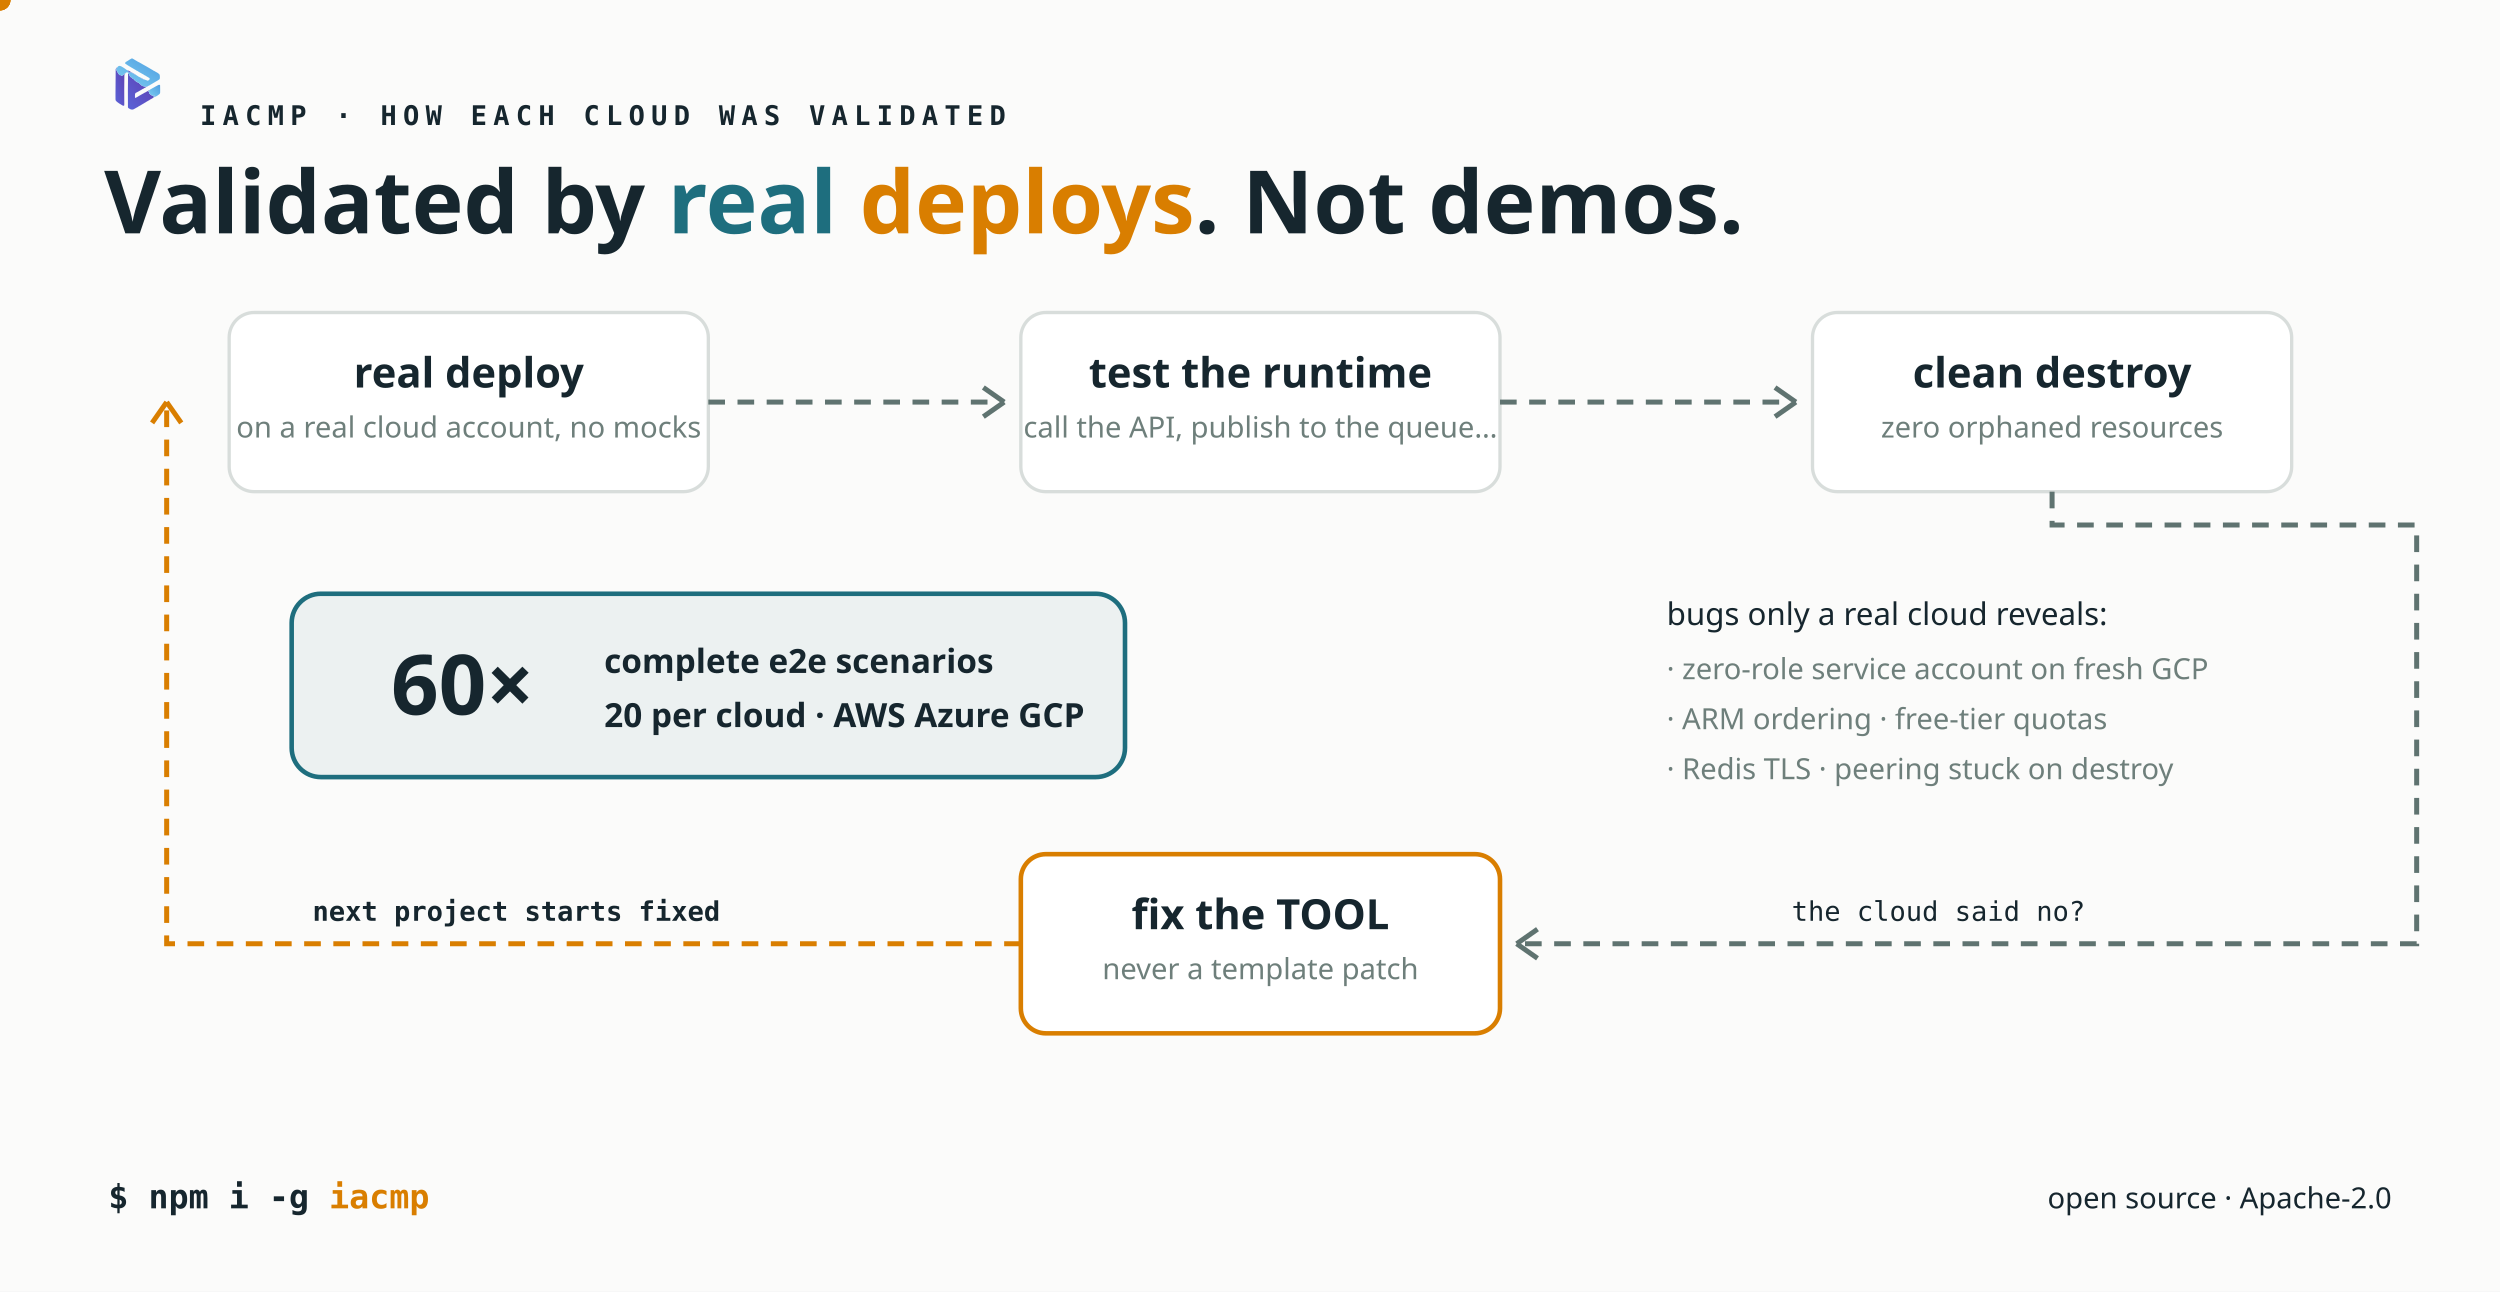
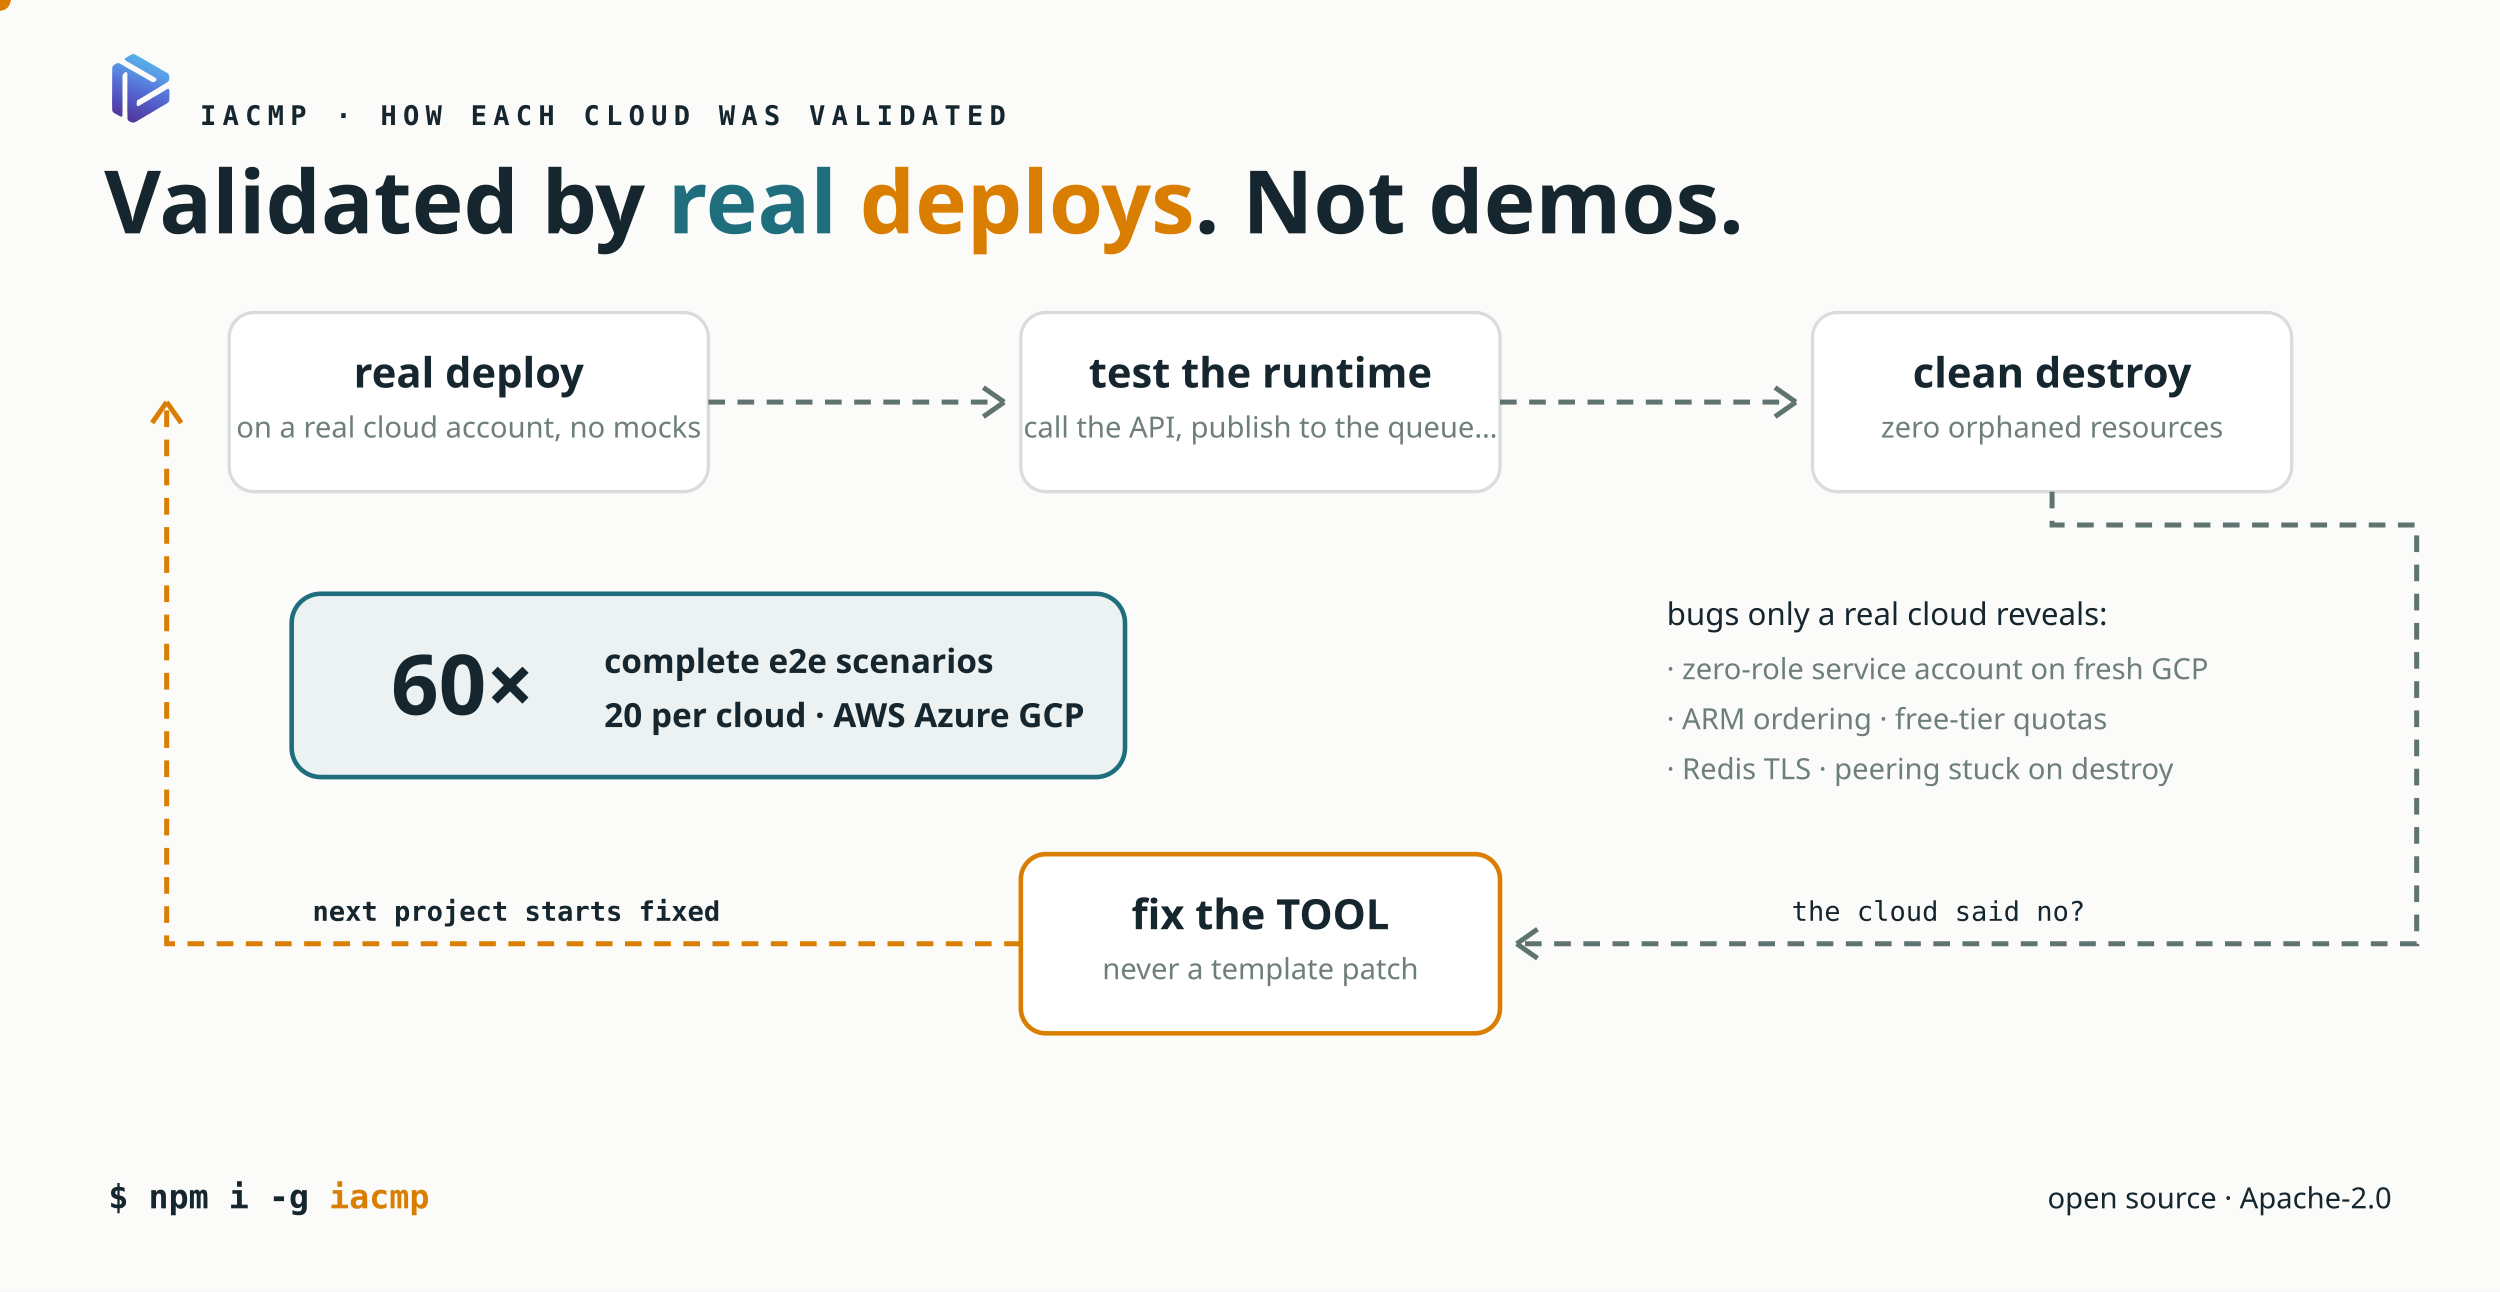
<svg xmlns="http://www.w3.org/2000/svg" viewBox="0 0 1200 620" font-family="'Avenir Next','Segoe UI',system-ui,sans-serif">
  <defs>
-     <linearGradient id="lgBack" x1="0" y1="0" x2="1" y2="1">
-       <stop offset="0" stop-color="#7FD0F2" />
-       <stop offset="1" stop-color="#4D9CE0" />
-     </linearGradient>
-     <linearGradient id="lgFront" x1="0" y1="0" x2="1" y2="1">
-       <stop offset="0" stop-color="#5A63D8" />
-       <stop offset="1" stop-color="#5F3DAE" />
+     <linearGradient id="lgMark" x1="0.65" y1="1" x2="0.35" y2="0">
+       <stop offset="0" stop-color="#56B8E9" />
+       <stop offset="0.25" stop-color="#599DE7" />
+       <stop offset="0.5" stop-color="#5570D7" />
+       <stop offset="0.75" stop-color="#5151BB" />
+       <stop offset="1" stop-color="#51359A" />
    </linearGradient>
  </defs>
  <style>
  text { fill: #16262E; }
  .mono { font-family: ui-monospace,'SF Mono',Menlo,Consolas,monospace; }
  .sub { fill: #6E7F7B; }
  .wire { fill: none; stroke: #5F7370; stroke-width: 2.4; stroke-dasharray: 8 6; animation: march 1.5s linear infinite; }
  .wire.fix { stroke: #D97E00; }
  .tip { fill: none; stroke: #5F7370; stroke-width: 2.4; }
  .tip.fix { stroke: #D97E00; }
  @keyframes march { to { stroke-dashoffset: -14; } }
  .pulse { fill: #D97E00; }
  .p1 { offset-path: path('M340 193 L 482 193'); animation: tr 3s linear infinite; }
  .p2 { offset-path: path('M720 193 L 862 193'); animation: tr 3s linear infinite .75s; }
  .p3 { offset-path: path('M985 236 L 985 252 L 1160 252 L 1160 453 L 728 453'); animation: tr 3s linear infinite 1.5s; }
  .p4 { offset-path: path('M490 453 L 80 453 L 80 193 L 100 193'); animation: tr 3s linear infinite 2.25s; }
  @keyframes tr { from { offset-distance: 0%; opacity: 0; } 10% { opacity: 1; } 90% { opacity: 1; } to { offset-distance: 100%; opacity: 0; } }
</style>
  <rect width="1200" height="620" fill="#FBFBFA" />
-   <g transform="translate(50,22) scale(0.30)">
+   <g transform="translate(52,24) scale(0.34)">
    <g transform="scale(0.151515)">
-       <g transform="translate(0,804) scale(0.1,-0.1)" fill="url(#lgFront)" stroke="none">
-         <path d="M1347 5755 c-20 -14 -37 -30 -37 -35 0 -5 -20 -32 -45 -59 -26 -31 -46 -64 -49 -83 -6 -40 -21 -1969 -21 -2718 0 -522 1 -547 20 -585 34 -70 196 -217 280 -254 27 -12 62 -37 78 -56 19 -23 48 -42 90 -57 34 -12 79 -38 100 -57 21 -19 67 -49 100 -66 34 -17 80 -42 102 -55 34 -19 48 -22 89 -16 69 11 81 43 71 191 -11 178 -6 2854 6 2980 15 153 37 205 106 256 30 23 51 44 47 47 -4 4 -9 1 -11 -6 -3 -6 -9 -10 -14 -6 -5 3 -9 0 -9 -6 0 -7 -7 -9 -16 -6 -14 5 -44 -14 -44 -29 0 -4 -6 -13 -12 -20 -25 -27 -33 -40 -46 -69 -10 -22 -16 -26 -22 -17 -6 10 -9 8 -15 -8 -3 -12 -11 -19 -16 -16 -5 4 -9 -1 -9 -10 0 -8 -8 -18 -17 -21 -34 -11 -68 -29 -87 -46 -11 -10 -31 -18 -45 -19 -24 0 -24 -1 -6 -9 17 -7 17 -9 3 -9 -10 -1 -18 -7 -19 -13 0 -7 -4 -4 -9 7 -5 11 -9 14 -9 8 -1 -21 -61 -16 -62 5 0 14 -2 14 -9 -3 -5 -11 -9 -15 -9 -9 -1 7 -10 14 -21 17 -12 3 -20 14 -20 26 0 18 -5 20 -60 16 -33 -2 -60 0 -60 6 0 5 -11 9 -25 9 -21 0 -25 5 -25 29 0 22 -6 30 -24 35 -14 3 -26 16 -30 31 -4 14 -11 25 -16 25 -6 0 -10 9 -10 20 0 11 -4 20 -9 20 -5 0 -13 9 -16 20 -3 11 -13 20 -21 20 -8 0 -14 7 -14 15 0 7 -6 18 -13 22 -12 8 -34 62 -42 102 -2 12 -15 32 -29 46 -14 14 -26 33 -26 41 0 8 -7 17 -15 20 -8 3 -17 22 -21 42 -4 21 -11 42 -16 48 -20 26 26 195 63 235 49 51 48 59 -4 24z" />
-         <path d="M2420 5484 c0 -18 50 -49 73 -45 4 0 7 -6 7 -14 0 -8 5 -15 10 -15 6 0 10 -7 10 -15 0 -8 4 -15 8 -15 7 0 12 -21 15 -67 0 -12 12 -27 24 -34 14 -7 21 -19 18 -26 -2 -8 0 -11 5 -8 6 3 11 -6 11 -22 1 -21 3 -23 6 -8 3 11 10 25 15 30 8 7 9 5 5 -7 -12 -33 90 -50 122 -19 10 9 26 11 55 6 23 -4 56 -7 74 -7 23 0 32 -4 33 -16 0 -14 2 -13 9 3 11 27 -13 47 -99 80 -38 14 -77 35 -87 46 -24 27 -85 58 -154 79 -31 9 -76 31 -99 48 -43 31 -61 39 -61 26z" />
-         <path d="M2930 5206 c0 -20 17 -29 23 -14 5 13 11 -18 7 -37 -1 -5 4 -5 11 2 13 13 35 7 62 -15 14 -13 17 -13 18 -1 0 8 5 2 11 -13 7 -20 17 -28 34 -28 16 0 24 -6 24 -17 0 -9 3 -13 7 -10 3 4 12 -2 20 -13 8 -11 20 -20 28 -20 8 0 29 -6 47 -14 48 -21 70 -29 96 -33 44 -7 13 15 -58 42 -40 15 -92 45 -120 69 -28 24 -67 48 -89 54 -21 7 -55 23 -75 37 -43 29 -46 30 -46 11z" />
-         <path d="M2524 5172 c-16 -10 -29 -3523 -14 -3607 16 -84 31 -102 117 -141 41 -19 90 -46 108 -60 96 -73 323 -77 405 -7 22 19 75 48 118 65 46 17 91 43 112 63 20 20 61 43 95 55 69 24 100 43 132 81 14 16 47 35 83 47 33 12 80 37 105 57 24 21 71 48 102 60 32 13 76 40 98 60 23 21 72 49 115 66 48 18 86 41 105 62 17 19 53 42 81 52 52 20 121 63 143 89 7 8 38 25 69 36 31 12 75 38 97 59 24 22 71 49 113 65 52 20 80 37 98 61 17 23 42 39 77 51 73 23 118 48 146 78 13 14 51 35 85 46 34 11 83 38 109 59 26 22 53 41 60 44 6 2 10 7 7 10 -5 5 -21 3 -85 -13 -42 -10 -64 0 -53 24 12 27 35 38 115 56 52 12 65 20 76 52 17 47 -127 65 -218 28 -50 -20 -85 -16 -85 11 0 12 -7 19 -20 19 -13 0 -20 7 -20 20 0 15 -7 20 -25 20 -15 0 -25 6 -25 14 0 8 -13 17 -30 21 -16 4 -32 15 -35 26 -4 10 -15 19 -26 19 -12 0 -19 7 -19 20 0 11 -7 20 -15 20 -8 0 -15 4 -15 9 0 5 -9 12 -19 16 -11 3 -23 15 -26 25 -4 11 -12 17 -21 13 -10 -4 -14 3 -14 26 0 17 4 31 9 31 20 0 42 54 44 105 1 29 -1 51 -5 48 -5 -2 -8 -14 -9 -26 0 -12 -3 -17 -5 -10 -5 11 -86 10 -121 -2 -10 -3 -10 3 0 28 8 18 16 30 20 27 4 -3 14 5 22 18 9 12 21 20 26 17 5 -4 9 1 9 9 0 8 6 19 13 23 8 4 16 16 20 25 10 27 -40 4 -83 -37 -23 -23 -61 -43 -108 -59 -48 -17 -89 -39 -119 -66 -25 -22 -50 -40 -54 -40 -28 0 -127 -48 -158 -76 -21 -18 -64 -43 -97 -55 -32 -12 -85 -41 -116 -65 -32 -23 -80 -50 -107 -59 -27 -9 -69 -33 -93 -54 -24 -21 -72 -49 -107 -62 -40 -15 -78 -38 -100 -61 -23 -23 -61 -46 -106 -63 -38 -14 -86 -38 -105 -54 -127 -101 -150 -75 -150 172 1 246 27 299 175 353 36 13 87 40 112 59 25 19 73 45 106 57 34 12 73 36 92 55 21 21 62 45 111 64 49 19 94 45 121 69 23 22 47 40 52 40 33 0 130 49 172 86 27 24 57 44 67 44 28 1 96 35 135 69 19 18 64 43 98 56 63 25 135 73 124 83 -3 3 -11 0 -17 -6 -7 -7 -22 -12 -35 -12 -13 0 -23 -4 -23 -9 0 -10 -39 -27 -52 -23 -5 1 -8 -2 -8 -8 0 -6 -3 -9 -7 -9 -5 1 -10 0 -13 -1 -43 -16 -150 -24 -150 -11 0 7 -4 10 -9 7 -5 -3 -14 1 -21 8 -12 16 -93 36 -140 36 -17 0 -30 5 -30 10 0 6 -13 10 -30 10 -16 0 -30 5 -30 10 0 6 -12 10 -26 10 -15 0 -38 12 -54 29 -16 16 -32 26 -35 23 -3 -3 -5 0 -5 7 0 20 -51 64 -107 93 -13 6 -23 17 -23 25 0 7 -9 13 -20 13 -13 0 -20 7 -20 20 0 16 -7 20 -35 20 -36 0 -41 9 -36 63 2 14 -6 17 -38 17 -34 0 -41 3 -41 20 0 11 -7 20 -15 20 -8 0 -15 5 -15 10 0 6 -13 10 -29 10 -20 0 -31 6 -34 18 -4 16 -5 16 -6 0 -2 -26 -19 -22 -24 5 -4 22 -4 22 -6 0 -1 -28 -21 -31 -21 -3 0 11 -4 20 -10 20 -5 0 -10 7 -10 15 0 8 -9 15 -20 15 -11 0 -20 5 -20 10 0 6 -9 10 -20 10 -11 0 -20 7 -20 15 0 8 -9 15 -19 15 -10 0 -21 7 -25 15 -3 8 -12 15 -21 15 -8 0 -15 7 -15 15 0 8 -9 15 -20 15 -13 0 -20 7 -20 20 0 13 -7 20 -20 20 -17 0 -20 7 -20 40 0 33 -3 40 -20 40 -11 0 -20 7 -20 15 0 11 -11 15 -40 15 -29 0 -40 4 -40 15 0 8 -9 15 -20 15 -11 0 -20 7 -20 15 0 8 -7 15 -15 15 -8 0 -19 9 -25 20 -6 11 -16 17 -25 14 -10 -4 -15 0 -15 15 0 14 -6 21 -20 21 -13 0 -20 7 -20 20 0 11 -4 20 -10 20 -5 0 -10 9 -10 20 0 17 -7 20 -50 20 -43 0 -50 3 -50 20 0 11 -4 20 -10 20 -5 0 -10 7 -10 16 0 8 -4 13 -9 9 -9 -5 -61 39 -61 52 0 3 -8 13 -18 22 -12 10 -26 53 -40 120 -24 117 -28 124 -48 97 -8 -11 -14 -14 -14 -8 0 7 -7 12 -15 12 -10 0 -15 10 -15 31 0 17 -4 28 -10 24 -9 -5 -15 15 -11 38 1 9 -1 9 -15 -1z" />
-         <path d="M3893 4657 c9 -8 17 -19 17 -26 0 -6 7 -11 15 -11 8 0 15 -7 15 -16 0 -8 5 -12 10 -9 6 3 13 -1 16 -9 3 -9 10 -13 15 -10 5 3 9 0 9 -5 0 -6 8 -11 18 -11 10 0 28 -7 40 -16 12 -8 32 -17 44 -19 13 -3 24 -9 26 -15 2 -5 17 -10 34 -10 44 0 20 24 -45 46 -74 24 -107 42 -147 79 -19 18 -46 36 -60 39 -23 6 -23 6 -7 -7z" />
-       </g>
-       <g transform="translate(0,804) scale(0.1,-0.1)" fill="url(#lgBack)" stroke="none">
-         <path d="M2899 6706 c-20 -7 -51 -24 -70 -39 -19 -14 -69 -42 -110 -61 -46 -20 -82 -44 -93 -60 -10 -17 -47 -41 -94 -62 -42 -19 -93 -50 -112 -69 -19 -18 -61 -43 -92 -55 -51 -19 -70 -32 -74 -50 -2 -12 -25 -66 -34 -82 -26 -45 1 -82 85 -119 28 -12 68 -40 90 -63 23 -23 59 -47 82 -55 24 -8 66 -34 93 -57 28 -24 77 -53 109 -64 36 -14 72 -36 93 -59 23 -24 57 -44 100 -59 38 -14 81 -38 106 -61 23 -21 67 -48 99 -59 32 -12 79 -39 106 -61 26 -22 70 -47 98 -56 31 -11 68 -33 93 -59 31 -30 61 -47 114 -64 54 -17 78 -31 100 -57 18 -23 50 -44 91 -60 35 -13 87 -42 115 -64 28 -22 77 -49 108 -61 32 -12 76 -36 98 -55 22 -18 71 -45 110 -60 43 -16 79 -38 92 -55 26 -31 59 -49 134 -74 32 -10 64 -31 87 -55 23 -25 56 -46 88 -56 27 -9 70 -34 94 -55 25 -22 72 -49 106 -61 117 -43 136 -179 34 -236 -22 -12 -57 -38 -77 -58 -48 -45 -72 -45 -165 5 -41 22 -79 37 -84 34 -5 -3 -9 -1 -9 5 0 5 -11 8 -25 6 -14 -1 -25 2 -25 6 0 5 -3 8 -7 7 -17 -4 -99 25 -116 40 -16 14 -19 14 -27 2 -7 -10 -10 -11 -10 -2 0 7 -15 12 -39 12 -22 0 -41 5 -43 10 -2 6 -13 12 -26 15 -12 2 -32 11 -44 19 -12 9 -30 16 -40 16 -10 0 -18 5 -18 11 0 5 -4 8 -9 5 -5 -3 -12 1 -15 10 -3 8 -10 12 -16 9 -5 -3 -10 1 -10 9 0 9 -7 16 -15 16 -8 0 -15 5 -15 11 0 13 -41 48 -56 49 -6 0 -17 7 -24 15 -7 8 -16 13 -20 10 -5 -3 -11 -1 -15 5 -4 6 -11 8 -16 5 -5 -4 -9 1 -9 9 0 11 -9 16 -29 16 -17 0 -31 6 -35 16 -4 10 -14 14 -26 11 -11 -3 -20 -2 -20 1 0 4 -23 20 -51 35 -28 16 -53 35 -56 43 -3 8 -16 14 -29 14 -17 0 -24 6 -24 20 0 15 -7 20 -25 20 -14 0 -25 5 -25 11 0 5 -4 8 -8 5 -5 -3 -14 3 -22 14 -7 10 -19 16 -25 14 -7 -3 -15 2 -19 11 -3 9 -10 13 -16 10 -5 -3 -10 1 -10 9 0 9 -9 17 -20 17 -28 2 -46 8 -108 35 -18 8 -39 14 -47 14 -8 0 -20 9 -28 20 -8 11 -17 17 -20 13 -4 -3 -7 1 -7 10 0 11 -8 17 -24 17 -17 0 -27 8 -34 28 -6 15 -11 21 -11 13 -1 -12 -4 -12 -18 1 -27 22 -49 28 -62 15 -7 -7 -12 -7 -11 -2 6 29 0 50 -10 35 -8 -12 -11 -11 -17 9 -6 23 -7 24 -14 5 -6 -15 -8 -16 -8 -2 -1 12 -10 16 -33 16 -18 0 -51 3 -74 7 -29 5 -45 3 -55 -6 -32 -31 -134 -14 -122 19 4 12 3 14 -5 7 -5 -5 -12 -19 -15 -30 -3 -15 -5 -13 -6 8 0 16 -5 25 -11 22 -5 -3 -7 0 -5 8 3 7 -4 19 -18 26 -12 7 -24 22 -24 34 -3 46 -8 67 -15 67 -4 0 -8 7 -8 15 0 8 -4 15 -10 15 -5 0 -10 7 -10 15 0 8 -3 14 -7 14 -20 -3 -34 3 -56 25 -14 14 -28 22 -31 19 -3 -4 -17 4 -31 17 -14 13 -25 20 -25 16 0 -4 -10 2 -22 14 -12 11 -25 20 -30 20 -4 0 -26 18 -47 40 -21 22 -59 49 -84 60 -25 11 -69 40 -98 65 -28 24 -65 47 -80 50 -16 4 -56 27 -88 51 -32 24 -66 44 -75 44 -9 0 -16 4 -16 8 0 5 -42 21 -94 36 -94 28 -94 28 -160 6 -37 -12 -72 -28 -80 -35 -7 -8 -16 -11 -20 -8 -3 4 -6 -2 -6 -13 0 -11 -8 -26 -17 -35 -97 -84 -182 -275 -145 -323 5 -6 12 -27 16 -48 4 -20 13 -39 21 -42 8 -3 15 -12 15 -20 0 -8 12 -27 26 -41 14 -14 27 -34 29 -46 8 -40 30 -94 42 -102 7 -4 13 -15 13 -22 0 -8 6 -15 14 -15 8 0 18 -9 21 -20 3 -11 11 -20 16 -20 5 0 9 -9 9 -20 0 -11 4 -20 10 -20 5 0 12 -11 16 -25 4 -15 16 -28 30 -31 18 -5 24 -13 24 -35 0 -24 4 -29 25 -29 14 0 25 -4 25 -9 0 -6 27 -8 60 -6 55 4 60 2 60 -16 0 -12 8 -23 20 -26 11 -3 20 -10 21 -17 0 -6 4 -2 9 9 7 17 9 17 9 3 1 -21 61 -26 62 -5 0 6 4 3 9 -8 5 -11 9 -14 9 -7 1 6 9 12 19 13 14 0 14 2 -3 9 -18 8 -18 9 6 9 14 1 34 9 45 19 19 17 53 35 87 46 9 3 17 13 17 21 0 9 4 14 9 10 5 -3 13 4 16 16 6 16 9 18 15 8 6 -9 12 -5 22 17 7 16 17 34 23 41 5 7 16 19 23 27 6 8 12 18 12 21 0 15 30 34 44 29 9 -3 16 -1 16 6 0 6 5 8 10 5 6 -3 10 -1 10 6 0 6 8 9 20 6 13 -3 20 0 20 9 0 8 5 14 10 14 6 0 24 10 39 21 26 19 33 20 65 9 19 -6 41 -8 47 -4 7 4 10 3 7 -2 -3 -5 -2 -18 3 -29 7 -19 8 -19 8 2 2 39 21 36 21 -2 0 -29 3 -36 15 -31 8 3 14 2 14 -2 -4 -22 2 -42 11 -37 6 4 10 -7 10 -24 0 -21 5 -31 15 -31 8 0 15 -5 15 -12 0 -6 6 -3 14 8 20 27 24 20 48 -97 14 -67 28 -110 40 -120 10 -9 18 -19 18 -22 0 -13 52 -57 61 -52 5 4 9 -1 9 -9 0 -9 5 -16 10 -16 6 0 10 -9 10 -20 0 -17 7 -20 50 -20 43 0 50 -3 50 -20 0 -11 5 -20 10 -20 6 0 10 -9 10 -20 0 -13 7 -20 20 -20 14 0 20 -7 20 -21 0 -15 5 -19 15 -15 9 3 19 -3 25 -14 6 -11 17 -20 25 -20 8 0 15 -7 15 -15 0 -8 9 -15 20 -15 11 0 20 -7 20 -15 0 -11 11 -15 40 -15 29 0 40 -4 40 -15 0 -8 9 -15 20 -15 17 0 20 -7 20 -40 0 -33 3 -40 20 -40 13 0 20 -7 20 -20 0 -13 7 -20 20 -20 11 0 20 -7 20 -15 0 -8 7 -15 15 -15 9 0 18 -7 21 -15 4 -8 15 -15 25 -15 10 0 19 -7 19 -15 0 -8 9 -15 20 -15 11 0 20 -4 20 -10 0 -5 9 -10 20 -10 11 0 20 -7 20 -15 0 -8 5 -15 10 -15 6 0 10 -9 10 -20 0 -27 18 -25 23 2 4 23 4 23 6 1 1 -27 18 -30 24 -5 4 16 5 16 6 0 1 -13 10 -18 31 -18 17 0 30 -4 30 -10 0 -5 7 -10 15 -10 8 0 15 -9 15 -20 0 -17 7 -20 41 -20 32 0 40 -3 38 -17 -5 -54 0 -63 36 -63 28 0 35 -4 35 -20 0 -13 7 -20 20 -20 11 0 20 -6 20 -13 0 -8 10 -19 23 -25 56 -29 107 -73 107 -93 0 -7 2 -10 5 -7 3 3 19 -7 35 -23 16 -17 39 -29 54 -29 14 0 26 -4 26 -10 0 -5 14 -10 30 -10 17 0 30 -4 30 -10 0 -5 13 -10 30 -10 47 0 128 -20 140 -36 7 -7 16 -11 21 -8 5 3 9 0 9 -7 0 -13 107 -5 150 11 3 1 8 2 13 1 4 0 7 3 7 9 0 6 3 9 8 8 13 -4 52 13 52 23 0 5 10 9 23 9 13 0 27 4 33 9 5 6 25 12 44 14 54 7 147 52 183 90 21 22 56 42 101 58 48 16 80 35 104 61 23 24 60 47 103 63 37 15 87 44 112 65 24 21 67 48 95 58 28 11 70 36 93 56 23 19 72 47 109 61 37 14 80 39 96 56 15 16 61 46 102 65 133 64 155 120 143 369 -9 173 -13 191 -66 231 -19 14 -44 42 -56 60 -14 23 -42 46 -82 66 -34 17 -81 46 -106 64 -24 19 -70 43 -102 55 -32 12 -76 37 -98 55 -38 33 -119 74 -146 74 -7 0 -35 19 -61 43 -29 26 -78 55 -119 71 -38 15 -83 40 -100 56 -16 16 -61 43 -98 60 -38 17 -91 48 -118 70 -27 21 -70 45 -96 54 -27 9 -67 34 -91 55 -28 26 -67 48 -109 62 -43 14 -81 36 -108 60 -25 23 -69 48 -112 64 -39 15 -90 42 -112 61 -22 20 -69 47 -103 61 -35 14 -82 41 -106 60 -23 19 -69 45 -102 58 -33 13 -79 38 -101 56 -36 29 -139 78 -164 79 -5 0 -30 18 -54 40 -28 25 -67 47 -109 61 -45 15 -80 35 -112 65 -25 23 -70 52 -99 63 -30 11 -70 33 -90 49 -68 54 -109 67 -162 48z" />
-         <path d="M5724 3902 c-21 -16 -70 -40 -108 -53 -41 -14 -84 -38 -108 -59 -25 -24 -64 -44 -111 -59 -51 -17 -82 -34 -108 -61 -23 -23 -58 -45 -91 -56 -59 -19 -88 -35 -135 -75 -17 -15 -60 -36 -95 -48 -37 -12 -78 -35 -98 -54 -19 -18 -54 -45 -77 -61 -24 -16 -43 -34 -43 -41 0 -7 -7 -15 -15 -19 -8 -3 -15 -13 -15 -21 0 -9 -4 -14 -9 -10 -5 3 -16 -3 -23 -13 -7 -11 -17 -19 -22 -18 -5 0 -15 -13 -23 -31 -10 -25 -10 -31 0 -28 35 12 116 13 121 2 2 -7 5 -2 5 10 1 12 4 24 9 26 4 3 6 -19 5 -48 -2 -51 -24 -105 -44 -105 -5 0 -9 -14 -9 -31 0 -23 4 -30 14 -26 9 4 17 -2 21 -13 3 -10 15 -22 26 -25 10 -4 19 -11 19 -16 0 -5 7 -9 15 -9 8 0 15 -9 15 -20 0 -13 7 -20 19 -20 11 0 22 -9 26 -19 3 -11 19 -22 35 -26 17 -4 30 -13 30 -21 0 -8 10 -14 25 -14 18 0 25 -5 25 -20 0 -13 7 -20 20 -20 13 0 20 -7 20 -19 0 -27 35 -31 85 -11 91 37 235 19 218 -28 -11 -32 -24 -40 -76 -52 -79 -18 -103 -29 -115 -55 -12 -25 30 -41 61 -23 8 4 31 9 51 10 20 2 38 8 40 14 2 7 16 9 30 7 15 -3 26 -1 26 6 0 6 9 11 19 11 11 0 22 4 26 9 3 6 14 8 25 6 10 -2 25 4 32 12 7 9 49 33 94 54 48 22 87 48 97 63 10 14 40 38 69 52 67 34 142 105 170 162 23 47 23 49 21 432 -1 212 -5 400 -8 418 -12 64 -113 82 -181 34z" />
+       <g transform="translate(0,720) scale(0.1,-0.1)" fill="url(#lgMark)" stroke="none">
+         <path d="M2175 6793 c-38 -20 -81 -44 -94 -54 -13 -11 -29 -19 -37 -19 -7 0 -25 -11 -41 -24 -15 -13 -48 -33 -73 -45 -86 -42 -128 -66 -146 -83 -11 -9 -35 -23 -54 -32 -104 -48 -210 -148 -210 -198 0 -45 67 -111 162 -159 22 -11 50 -29 61 -40 12 -10 26 -19 31 -19 6 -1 43 -21 81 -46 39 -24 95 -56 125 -70 30 -14 57 -30 60 -34 3 -4 30 -20 60 -34 69 -33 140 -74 160 -91 8 -7 32 -20 53 -28 20 -9 37 -20 37 -26 0 -5 20 -17 45 -26 25 -10 50 -24 56 -31 6 -7 34 -25 62 -39 29 -14 73 -38 98 -53 26 -15 70 -39 97 -54 28 -15 54 -33 57 -39 4 -6 27 -19 51 -30 24 -10 50 -23 57 -30 12 -11 59 -37 147 -80 25 -12 58 -32 73 -45 16 -13 35 -24 42 -24 7 0 26 -11 42 -24 15 -13 45 -31 65 -39 21 -9 47 -25 60 -36 12 -12 27 -21 34 -21 7 0 25 -11 41 -24 15 -13 48 -34 72 -47 23 -13 64 -36 90 -51 25 -15 66 -38 91 -50 26 -13 59 -33 74 -46 16 -12 34 -22 41 -22 7 0 29 -13 49 -29 20 -16 50 -32 66 -36 16 -3 34 -13 41 -22 7 -8 36 -26 64 -39 27 -14 77 -40 110 -59 33 -18 74 -40 90 -49 17 -8 39 -24 49 -35 11 -12 24 -21 30 -21 6 0 26 -10 45 -23 19 -12 49 -31 66 -42 122 -77 154 -120 140 -191 -11 -64 -96 -161 -155 -179 -14 -4 -41 -17 -60 -29 -52 -31 -172 -30 -217 2 -18 12 -47 28 -65 34 -18 6 -46 22 -61 35 -16 12 -34 23 -41 23 -8 0 -26 10 -42 22 -15 13 -48 33 -74 46 -97 50 -128 68 -145 82 -10 8 -35 24 -56 35 -121 64 -157 85 -168 99 -8 9 -19 16 -26 16 -7 0 -29 14 -50 30 -21 17 -43 30 -49 30 -7 0 -30 13 -52 29 -21 16 -50 32 -64 36 -14 4 -34 15 -45 25 -11 9 -39 24 -61 33 -23 9 -58 27 -79 41 -21 14 -41 26 -45 26 -5 0 -37 18 -71 40 -35 22 -87 52 -116 66 -28 13 -56 31 -62 38 -6 7 -31 21 -56 31 -25 9 -45 20 -45 25 0 4 -24 20 -52 34 -29 15 -75 40 -103 56 -27 16 -78 42 -111 59 -34 16 -64 34 -68 39 -3 6 -23 16 -44 23 -20 6 -46 19 -57 29 -11 9 -36 23 -55 30 -19 7 -44 21 -55 30 -11 10 -38 27 -60 39 -22 12 -65 37 -95 56 -30 19 -73 44 -95 55 -62 33 -129 73 -160 98 -15 12 -33 22 -40 22 -6 0 -29 13 -51 30 -21 16 -44 30 -51 30 -6 0 -24 11 -40 24 -15 13 -48 33 -73 45 -25 12 -72 37 -105 56 -33 18 -82 45 -110 59 -27 14 -57 30 -65 35 -165 101 -249 97 -418 -18 -51 -34 -107 -69 -134 -82 -49 -25 -118 -99 -150 -162 -33 -62 -33 -62 -39 -957 -15 -2024 -11 -3121 10 -3160 10 -19 28 -53 39 -75 31 -63 113 -139 170 -159 14 -5 41 -19 60 -32 19 -13 40 -24 47 -24 7 0 29 -13 50 -30 21 -16 46 -30 55 -30 9 0 34 -13 54 -29 20 -16 50 -32 66 -36 16 -3 34 -13 41 -22 7 -8 36 -26 64 -39 27 -14 73 -38 100 -54 71 -41 112 -40 165 8 48 43 51 190 40 2682 -5 1075 -4 1178 11 1201 28 42 174 187 220 219 77 52 156 31 207 -55 23 -40 23 -40 16 -1270 -10 -1897 -6 -2954 12 -3039 16 -77 59 -136 123 -170 20 -10 43 -24 51 -31 8 -7 30 -17 48 -23 18 -6 45 -20 60 -30 35 -24 190 -72 234 -72 54 0 189 39 228 65 19 13 52 31 72 39 20 9 40 21 43 26 4 6 31 22 60 34 29 13 55 29 59 35 4 6 26 20 49 31 45 23 113 62 168 97 18 13 38 23 43 23 4 0 21 11 38 25 16 14 35 25 42 25 7 0 30 13 51 30 20 16 46 32 58 36 12 4 35 17 50 30 16 13 34 24 41 24 7 0 30 14 51 30 21 17 44 30 51 30 7 0 26 11 42 25 17 14 46 32 64 40 19 7 40 20 47 28 6 8 26 21 44 28 18 7 46 23 63 36 17 13 37 23 45 23 8 0 30 10 48 23 45 29 115 70 169 98 23 13 42 27 42 31 0 5 24 19 53 32 28 12 58 30 66 39 7 10 19 17 25 17 7 0 28 11 47 26 19 14 52 34 74 45 58 29 130 72 152 90 10 9 28 20 40 23 12 4 38 20 58 36 21 17 43 30 50 30 7 0 19 7 26 17 8 9 34 25 59 36 25 11 58 30 73 43 16 13 35 24 42 24 7 0 26 11 42 24 15 13 44 31 63 40 19 9 60 32 90 51 30 19 75 44 100 55 25 12 52 28 61 36 17 15 73 47 146 84 23 11 45 25 49 31 3 6 27 20 53 31 25 10 55 27 66 37 11 10 32 25 46 32 98 53 167 123 194 198 7 20 20 50 29 68 25 49 29 973 4 1019 -50 91 -115 118 -174 72 -29 -24 -69 -50 -144 -93 -25 -14 -70 -41 -100 -60 -30 -19 -77 -46 -105 -61 -49 -26 -60 -33 -147 -92 -25 -18 -51 -32 -57 -32 -6 0 -20 -9 -31 -20 -10 -10 -37 -28 -58 -39 -21 -11 -44 -27 -51 -35 -8 -9 -19 -16 -26 -16 -7 0 -36 -16 -64 -35 -28 -19 -55 -35 -60 -35 -5 0 -22 -11 -38 -24 -15 -13 -45 -28 -65 -35 -20 -7 -42 -19 -50 -28 -7 -9 -31 -24 -53 -35 -22 -10 -71 -37 -110 -58 -38 -22 -89 -48 -111 -59 -23 -11 -45 -24 -48 -30 -4 -6 -26 -19 -49 -29 -23 -10 -48 -26 -56 -35 -7 -10 -19 -17 -25 -17 -13 0 -105 -56 -148 -89 -15 -12 -42 -28 -61 -36 -18 -7 -39 -20 -46 -28 -6 -8 -26 -21 -44 -28 -18 -7 -45 -23 -60 -36 -16 -13 -34 -23 -40 -23 -7 0 -28 -10 -46 -23 -54 -34 -122 -74 -166 -96 -22 -11 -55 -31 -74 -45 -19 -15 -40 -26 -47 -26 -7 0 -26 -11 -42 -25 -17 -14 -35 -25 -40 -25 -6 0 -24 -11 -40 -25 -16 -13 -49 -34 -73 -45 -24 -11 -69 -36 -99 -55 -30 -19 -71 -43 -90 -55 -19 -11 -47 -30 -62 -42 -22 -17 -44 -22 -110 -26 -129 -6 -123 -18 -123 248 0 223 0 223 60 277 33 30 78 64 100 75 91 45 144 74 158 86 16 14 63 40 155 87 29 15 55 31 58 36 2 5 24 18 47 29 45 23 113 62 168 97 18 13 39 23 45 23 6 0 21 11 34 25 13 14 29 25 36 25 7 0 26 11 42 25 17 14 46 32 64 40 19 7 40 20 47 28 6 8 26 21 44 28 18 7 40 19 50 28 23 19 97 63 154 91 23 11 45 25 48 31 4 5 32 23 63 40 99 53 144 79 170 99 13 11 30 20 38 20 7 0 26 11 42 25 17 14 34 25 39 25 5 0 32 15 60 33 28 17 66 41 85 52 18 11 47 29 64 40 41 27 86 56 125 80 31 19 55 35 126 80 18 11 44 28 60 37 15 10 71 45 123 78 52 33 115 70 140 83 26 12 59 32 74 45 16 12 34 22 41 22 6 0 29 13 51 30 21 16 44 30 51 30 6 0 25 11 41 25 17 14 45 32 64 39 18 8 42 24 52 35 11 12 23 21 29 21 23 0 129 106 157 157 45 84 46 379 2 495 -45 117 -133 212 -230 249 -14 5 -36 18 -51 28 -14 10 -37 22 -51 26 -14 4 -34 16 -45 26 -11 10 -38 25 -60 34 -22 10 -49 25 -60 35 -11 10 -37 23 -57 29 -20 7 -42 19 -50 28 -7 9 -31 24 -53 35 -22 10 -65 34 -95 53 -30 19 -73 44 -95 56 -22 12 -53 32 -68 45 -16 13 -34 24 -40 24 -7 0 -30 14 -51 30 -22 17 -45 30 -52 30 -7 0 -25 10 -41 23 -15 13 -44 29 -63 37 -19 8 -48 24 -63 37 -16 13 -34 23 -41 23 -8 0 -26 10 -41 22 -30 23 -83 53 -160 91 -28 14 -57 32 -64 40 -7 9 -25 19 -41 22 -16 4 -46 20 -66 36 -20 16 -41 29 -47 29 -6 0 -24 11 -41 24 -17 13 -42 27 -55 31 -14 4 -42 20 -64 36 -22 16 -46 29 -53 29 -7 0 -25 10 -41 23 -15 13 -42 29 -60 36 -18 7 -37 19 -44 27 -6 7 -34 25 -62 39 -94 48 -133 70 -162 93 -15 12 -33 22 -41 22 -7 0 -25 11 -41 24 -15 13 -48 33 -73 45 -56 27 -100 52 -148 83 -54 34 -90 55 -149 82 -28 14 -54 30 -57 35 -4 6 -28 20 -54 31 -25 11 -49 25 -52 29 -3 5 -29 21 -59 37 -29 16 -74 41 -100 56 -215 124 -306 139 -436 71z" />
      </g>
    </g>
  </g>
  <text x="96" y="60" class="mono" font-size="13" letter-spacing="3" font-weight="600" fill="#1E6E7E">IACMP · HOW EACH CLOUD WAS VALIDATED</text>
  <text x="50" y="112" font-size="42" font-weight="700">Validated by <tspan fill="#1E6E7E">real</tspan>
    <tspan fill="#D97E00">deploys</tspan>. Not demos.</text>
  <g>
    <rect x="110" y="150" width="230" height="86" rx="12" fill="#fff" stroke="#D8DDDB" stroke-width="1.6" />
    <text x="225" y="186" font-size="20" font-weight="700" text-anchor="middle">real deploy</text>
    <text x="225" y="210" font-size="14" class="sub" text-anchor="middle">on a real cloud account, no mocks</text>
  </g>
  <g>
    <rect x="490" y="150" width="230" height="86" rx="12" fill="#fff" stroke="#D8DDDB" stroke-width="1.6" />
    <text x="605" y="186" font-size="20" font-weight="700" text-anchor="middle">test the runtime</text>
    <text x="605" y="210" font-size="14" class="sub" text-anchor="middle">call the API, publish to the queue…</text>
  </g>
  <g>
    <rect x="870" y="150" width="230" height="86" rx="12" fill="#fff" stroke="#D8DDDB" stroke-width="1.6" />
    <text x="985" y="186" font-size="20" font-weight="700" text-anchor="middle">clean destroy</text>
    <text x="985" y="210" font-size="14" class="sub" text-anchor="middle">zero orphaned resources</text>
  </g>
  <g>
    <rect x="490" y="410" width="230" height="86" rx="12" fill="#fff" stroke="#D97E00" stroke-width="2.2" />
    <text x="605" y="446" font-size="20" font-weight="700" text-anchor="middle">fix the TOOL</text>
    <text x="605" y="470" font-size="14" class="sub" text-anchor="middle">never a template patch</text>
  </g>
  <path class="wire" d="M340 193 L 478 193" />
  <path class="tip" d="M482 193 l -10 -7 M482 193 l -10 7" />
  <path class="wire" d="M720 193 L 858 193" />
  <path class="tip" d="M862 193 l -10 -7 M862 193 l -10 7" />
  <path class="wire" d="M985 236 L 985 252 L 1160 252 L 1160 453 L 732 453" />
  <path class="tip" d="M728 453 l 10 -7 M728 453 l 10 7" />
  <text x="860" y="442" class="mono" font-size="13" fill="#44555C">the cloud said no?</text>
  <path class="wire fix" d="M490 453 L 80 453 L 80 197" />
  <path class="tip fix" d="M80 193 l -7 10 M80 193 l 7 10" />
  <text x="150" y="442" class="mono" font-size="13" font-weight="600" fill="#B36400">next project starts fixed</text>
  <rect x="140" y="285" width="400" height="88" rx="14" fill="rgba(30,110,126,.07)" stroke="#1E6E7E" stroke-width="2.2" />
  <text x="222" y="343" font-size="40" font-weight="700" fill="#1E6E7E" text-anchor="middle">60×</text>
  <text x="290" y="323" font-size="16" font-weight="600" fill="#44555C">complete e2e scenarios</text>
  <text x="290" y="349" font-size="16" font-weight="600" fill="#44555C">20 per cloud · AWS Azure GCP</text>
  <text x="800" y="300" font-size="15" fill="#44555C">bugs only a real cloud reveals:</text>
  <text x="800" y="326" font-size="14" class="sub">· zero-role service account on fresh GCP</text>
  <text x="800" y="350" font-size="14" class="sub">· ARM ordering · free-tier quotas</text>
  <text x="800" y="374" font-size="14" class="sub">· Redis TLS · peering stuck on destroy</text>
  <circle class="pulse p1" r="5" />
  <circle class="pulse p2" r="5" />
  <circle class="pulse p3" r="5" />
  <circle class="pulse p4" r="5" />
  <text x="52" y="580" class="mono" font-size="16" font-weight="600">$ npm i -g <tspan fill="#D97E00" font-weight="700">iacmp</tspan>
  </text>
  <text x="1148" y="580" font-size="14" fill="#6E7F7B" text-anchor="end">open source · Apache-2.0</text>
</svg>
